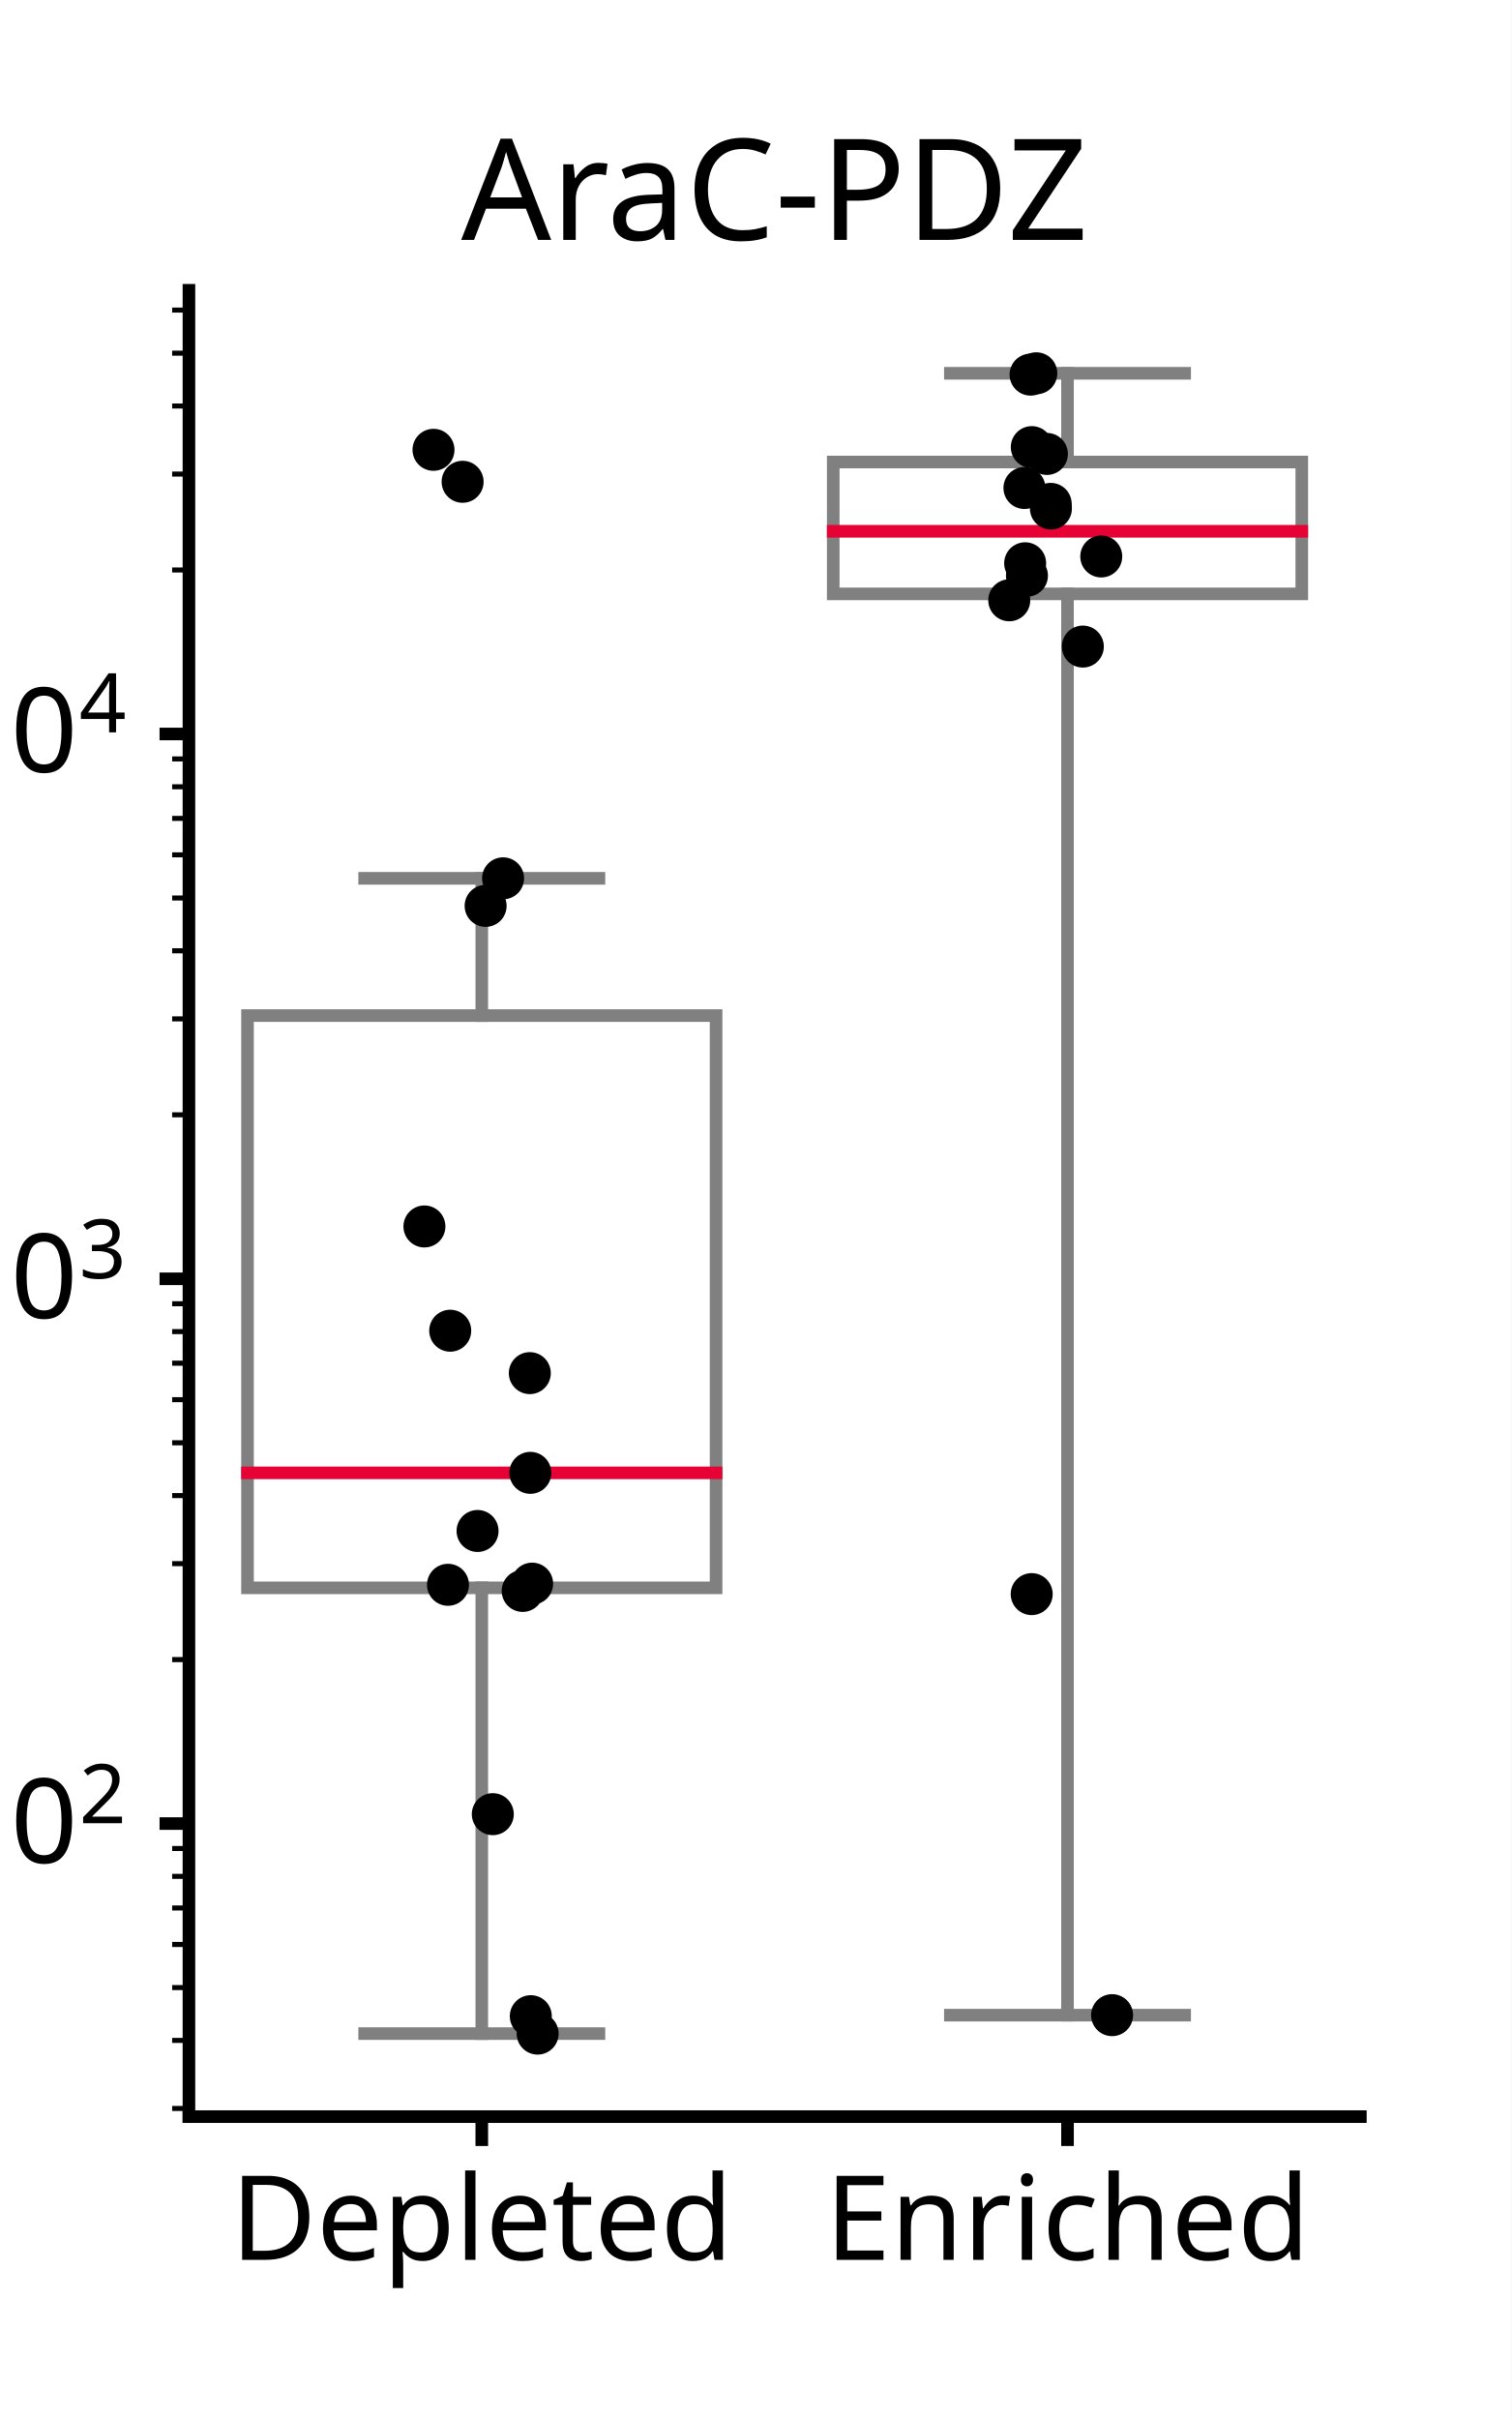
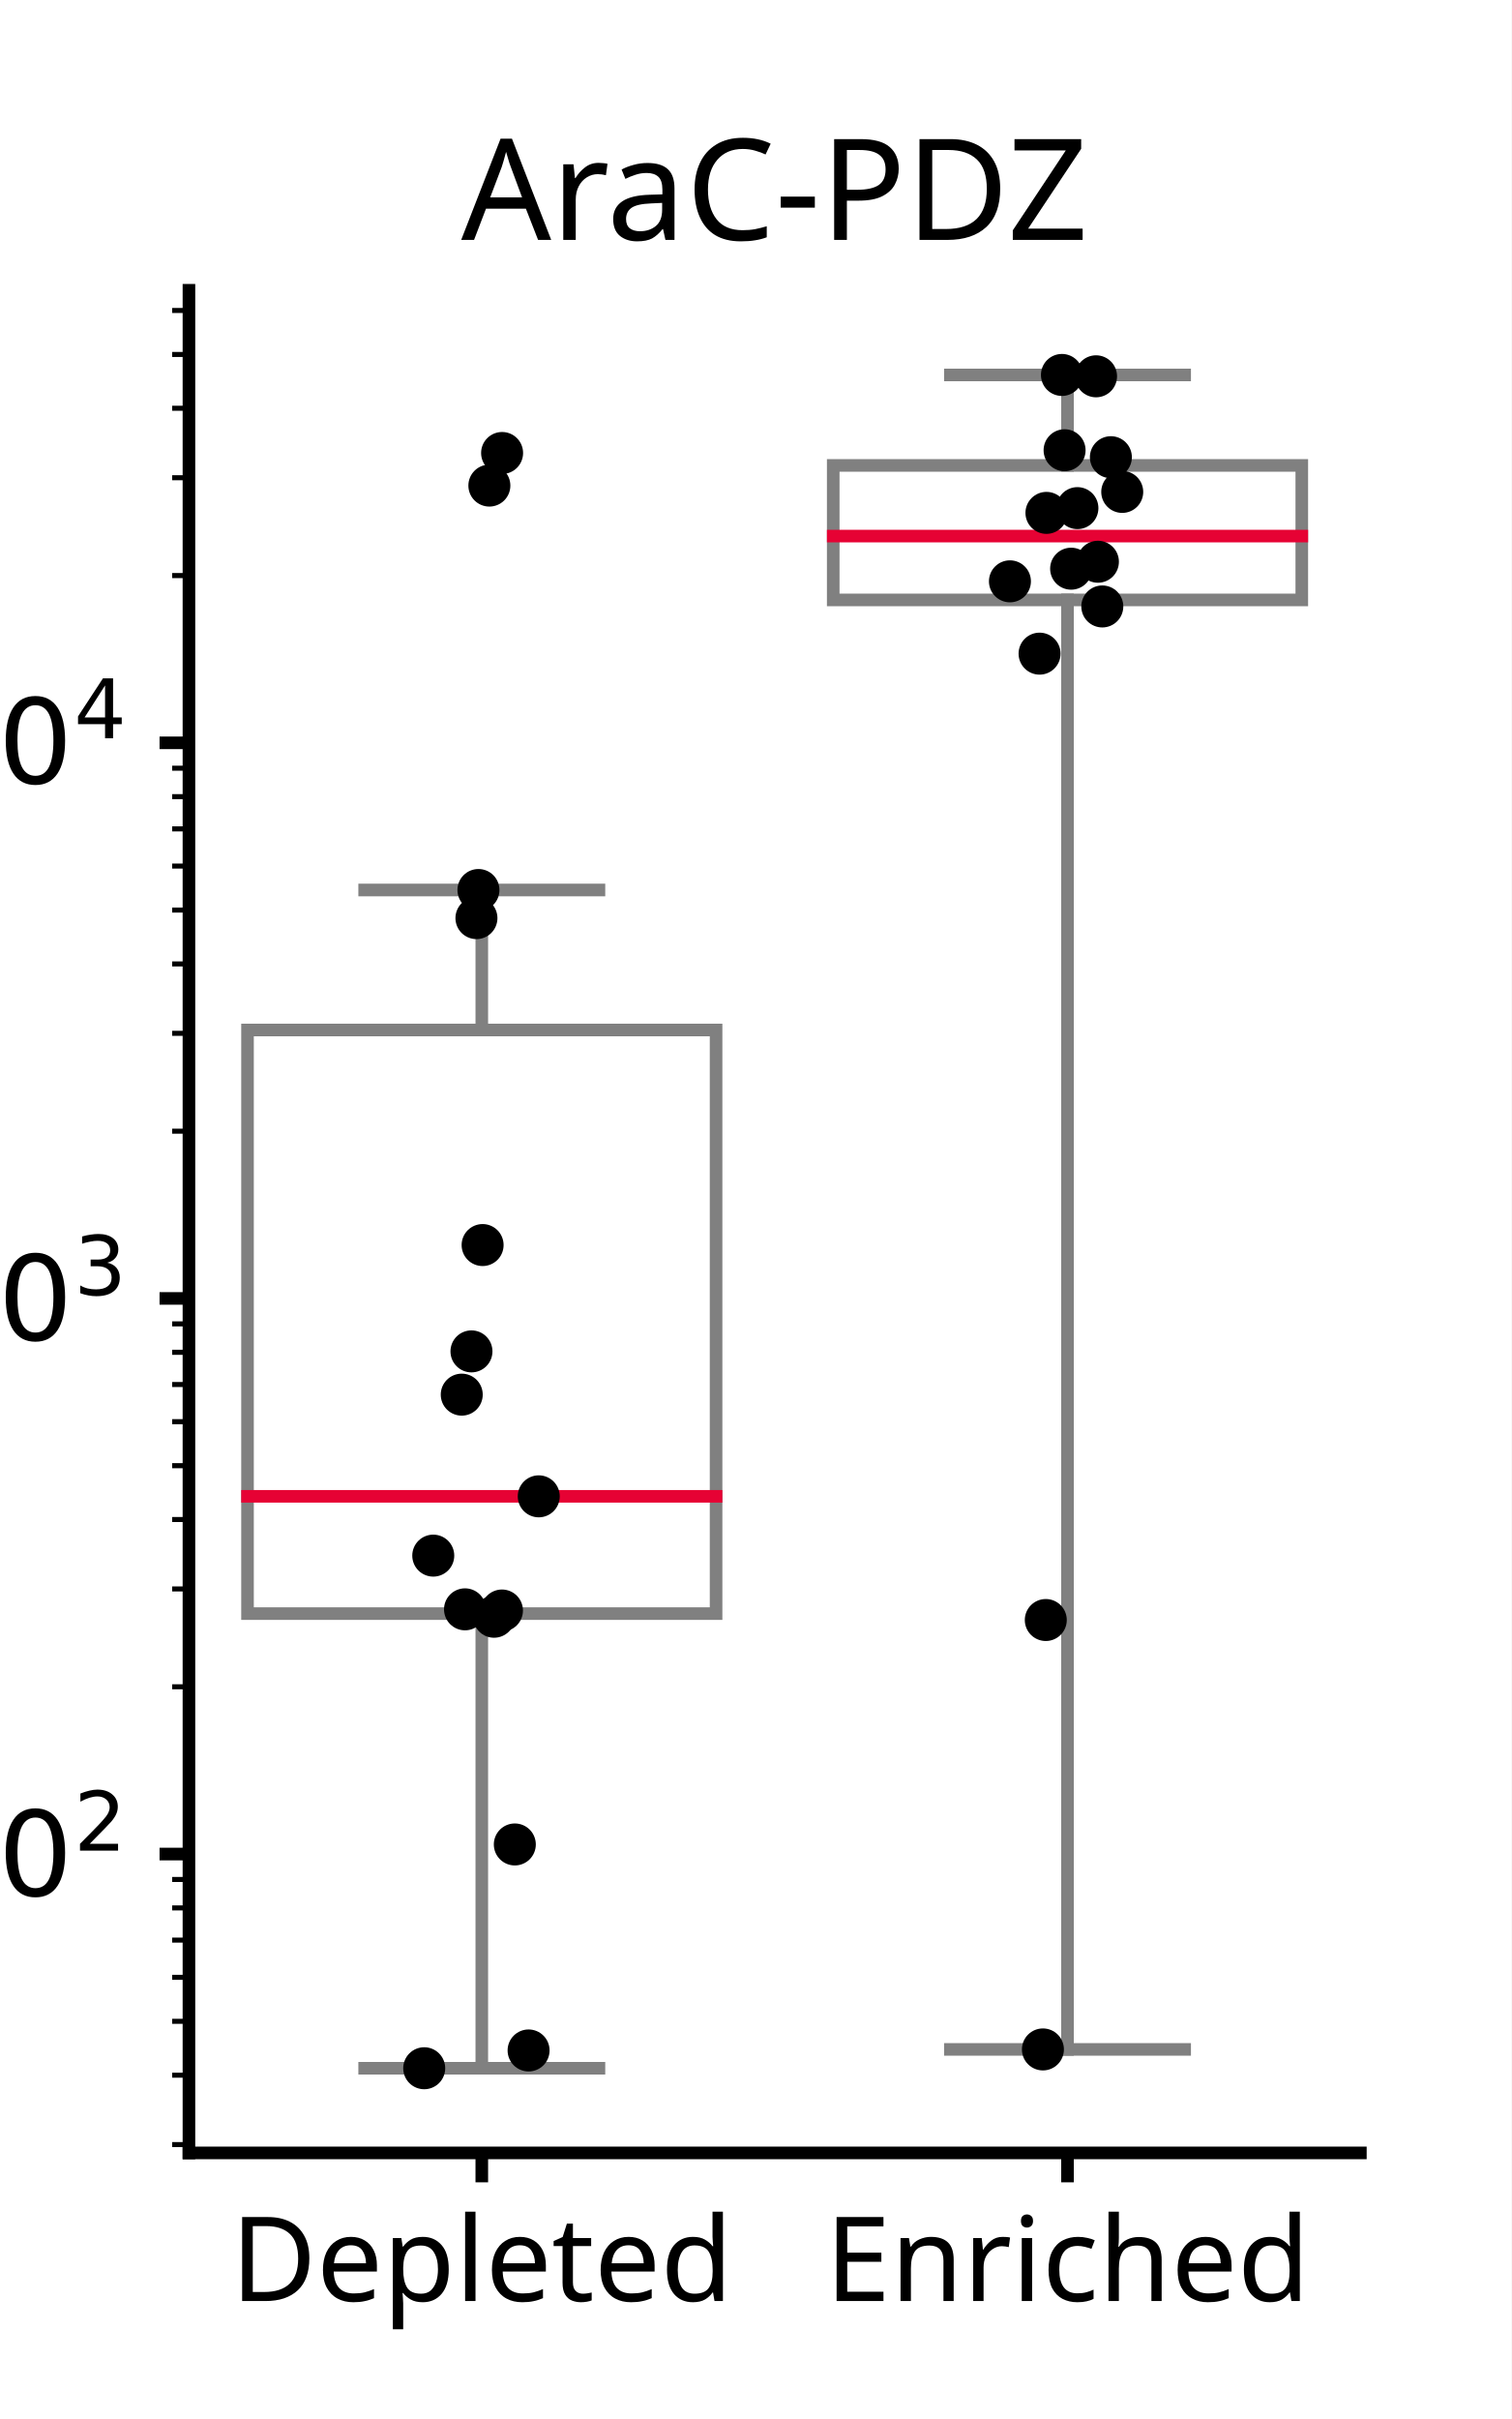
- <svg xmlns="http://www.w3.org/2000/svg" xmlns:xlink="http://www.w3.org/1999/xlink" height="288pt" version="1.1" viewBox="0 0 180 288" width="180pt">
+ <svg xmlns="http://www.w3.org/2000/svg" xmlns:xlink="http://www.w3.org/1999/xlink" width="180pt" height="288pt" viewBox="0 0 180 288" version="1.1">
  <defs>
-     <style type="text/css">
- *{stroke-linecap:butt;stroke-linejoin:round;}
-   </style>
+     <style type="text/css">*{stroke-linejoin: round; stroke-linecap: butt}</style>
  </defs>
  <g id="figure_1">
    <g id="patch_1">
-       <path d="M 0 288  L 180 288  L 180 0  L 0 0  z " style="fill:#ffffff;" />
+       <path d="M 0 288  L 180 288  L 180 0  L 0 0  z " style="fill: #ffffff" />
    </g>
    <g id="axes_1">
      <g id="patch_2">
-         <path d="M 22.5 252  L 162 252  L 162 34.56  L 22.5 34.56  z " style="fill:#ffffff;" />
+         <path d="M 22.5 256.32  L 162 256.32  L 162 34.56  L 22.5 34.56  z " style="fill: #ffffff" />
      </g>
      <g id="patch_3">
-         <path clip-path="url(#p23c54a6bee)" d="M 29.475 189.043  L 85.275 189.043  L 85.275 120.913  L 29.475 120.913  L 29.475 189.043  z " style="fill:#ffffff;stroke:#808080;stroke-linejoin:miter;stroke-width:1.5;" />
+         <path d="M 29.475 192.112  L 85.275 192.112  L 85.275 122.628  L 29.475 122.628  L 29.475 192.112  z " clip-path="url(#p00b90c8617)" style="fill: #ffffff; stroke: #808080; stroke-width: 1.5; stroke-linejoin: miter" />
      </g>
      <g id="patch_4">
-         <path clip-path="url(#p23c54a6bee)" d="M 99.225 70.707  L 155.025 70.707  L 155.025 55.006  L 99.225 55.006  L 99.225 70.707  z " style="fill:#ffffff;stroke:#808080;stroke-linejoin:miter;stroke-width:1.5;" />
+         <path d="M 99.225 71.425  L 155.025 71.425  L 155.025 55.412  L 99.225 55.412  L 99.225 71.425  z " clip-path="url(#p00b90c8617)" style="fill: #ffffff; stroke: #808080; stroke-width: 1.5; stroke-linejoin: miter" />
      </g>
      <g id="matplotlib.axis_1">
        <g id="xtick_1">
          <g id="line2d_1">
            <defs>
-               <path d="M 0 0  L 0 3.5  " id="m21a0114184" style="stroke:#000000;stroke-width:1.5;" />
+               <path id="m4c795587b9" d="M 0 0  L 0 3.5  " style="stroke: #000000; stroke-width: 1.5" />
            </defs>
            <g>
-               <use style="stroke:#000000;stroke-width:1.5;" x="57.375" xlink:href="#m21a0114184" y="252" />
+               <use xlink:href="#m4c795587b9" x="57.375" y="256.32" style="stroke: #000000; stroke-width: 1.5" />
            </g>
          </g>
          <g id="text_1">
-             <text style="font-family:Cantarell;font-size:14px;font-style:normal;font-weight:normal;text-anchor:middle;" transform="rotate(-0, 57.375, 269.0516)" x="57.375" y="269.052">Depleted</text>
+             <text style="font: 14px 'sans-serif'; text-anchor: middle" x="57.375" y="273.958" transform="rotate(-0, 57.375, 273.9578)">Depleted</text>
          </g>
        </g>
        <g id="xtick_2">
          <g id="line2d_2">
            <g>
-               <use style="stroke:#000000;stroke-width:1.5;" x="127.125" xlink:href="#m21a0114184" y="252" />
+               <use xlink:href="#m4c795587b9" x="127.125" y="256.32" style="stroke: #000000; stroke-width: 1.5" />
            </g>
          </g>
          <g id="text_2">
-             <text style="font-family:Cantarell;font-size:14px;font-style:normal;font-weight:normal;text-anchor:middle;" transform="rotate(-0, 127.125, 269.0516)" x="127.125" y="269.052">Enriched</text>
+             <text style="font: 14px 'sans-serif'; text-anchor: middle" x="127.125" y="273.958" transform="rotate(-0, 127.125, 273.9578)">Enriched</text>
          </g>
        </g>
      </g>
      <g id="matplotlib.axis_2">
        <g id="ytick_1">
          <g id="line2d_3">
            <defs>
-               <path d="M 0 0  L -3.5 0  " id="m0511cbbb37" style="stroke:#000000;stroke-width:1.5;" />
+               <path id="m5fd0c9dfa2" d="M 0 0  L -3.5 0  " style="stroke: #000000; stroke-width: 1.5" />
            </defs>
            <g>
-               <use style="stroke:#000000;stroke-width:1.5;" x="22.5" xlink:href="#m0511cbbb37" y="217.112" />
+               <use xlink:href="#m5fd0c9dfa2" x="22.5" y="220.739" style="stroke: #000000; stroke-width: 1.5" />
            </g>
          </g>
          <g id="text_3">
-             <g transform="translate(-6.76 222.1379)">
+             <g transform="translate(-9.14 226.0579)">
              <text>
-                 <tspan style="font-family:Cantarell;font-size:14px;font-style:regular;font-weight:regular;" x="0 8.036" y="-0.352">10</tspan>
-                 <tspan style="font-family:Cantarell;font-size:9.8px;font-style:regular;font-weight:regular;" x="16.19" y="-5.077">2</tspan>
+                 <tspan style="font: 14px 'DejaVu Sans'" x="0 8.907" y="-0.367">10</tspan>
+                 <tspan style="font: 9.8px 'DejaVu Sans'" x="17.948" y="-5.727">2</tspan>
              </text>
            </g>
          </g>
        </g>
        <g id="ytick_2">
          <g id="line2d_4">
            <g>
-               <use style="stroke:#000000;stroke-width:1.5;" x="22.5" xlink:href="#m0511cbbb37" y="152.25" />
+               <use xlink:href="#m5fd0c9dfa2" x="22.5" y="154.588" style="stroke: #000000; stroke-width: 1.5" />
            </g>
          </g>
          <g id="text_4">
-             <g transform="translate(-6.76 157.2756)">
+             <g transform="translate(-9.14 159.907)">
              <text>
-                 <tspan style="font-family:Cantarell;font-size:14px;font-style:regular;font-weight:regular;" x="0 8.036" y="-0.352">10</tspan>
-                 <tspan style="font-family:Cantarell;font-size:9.8px;font-style:regular;font-weight:regular;" x="16.19" y="-5.077">3</tspan>
+                 <tspan style="font: 14px 'DejaVu Sans'" x="0 8.907" y="-0.367">10</tspan>
+                 <tspan style="font: 9.8px 'DejaVu Sans'" x="17.948" y="-5.727">3</tspan>
              </text>
            </g>
          </g>
        </g>
        <g id="ytick_3">
          <g id="line2d_5">
            <g>
-               <use style="stroke:#000000;stroke-width:1.5;" x="22.5" xlink:href="#m0511cbbb37" y="87.388" />
+               <use xlink:href="#m5fd0c9dfa2" x="22.5" y="88.437" style="stroke: #000000; stroke-width: 1.5" />
            </g>
          </g>
          <g id="text_5">
-             <g transform="translate(-6.76 92.41342)">
+             <g transform="translate(-9.14 93.7561)">
              <text>
-                 <tspan style="font-family:Cantarell;font-size:14px;font-style:regular;font-weight:regular;" x="0 8.036" y="-0.494">10</tspan>
-                 <tspan style="font-family:Cantarell;font-size:9.8px;font-style:regular;font-weight:regular;" x="16.19" y="-5.219">4</tspan>
+                 <tspan style="font: 14px 'DejaVu Sans'" x="0 8.907" y="-0.498">10</tspan>
+                 <tspan style="font: 9.8px 'DejaVu Sans'" x="17.948" y="-5.858">4</tspan>
              </text>
            </g>
          </g>
        </g>
        <g id="ytick_4">
          <g id="line2d_6">
            <defs>
-               <path d="M 0 0  L -2 0  " id="m0fe2a8df89" style="stroke:#000000;stroke-width:0.6;" />
+               <path id="m6e9928e6c0" d="M 0 0  L -2 0  " style="stroke: #000000; stroke-width: 0.6" />
            </defs>
            <g>
-               <use style="stroke:#000000;stroke-width:0.6;" x="22.5" xlink:href="#m0fe2a8df89" y="251.027" />
+               <use xlink:href="#m6e9928e6c0" x="22.5" y="255.328" style="stroke: #000000; stroke-width: 0.6" />
            </g>
          </g>
        </g>
        <g id="ytick_5">
          <g id="line2d_7">
            <g>
-               <use style="stroke:#000000;stroke-width:0.6;" x="22.5" xlink:href="#m0fe2a8df89" y="242.923" />
+               <use xlink:href="#m6e9928e6c0" x="22.5" y="247.063" style="stroke: #000000; stroke-width: 0.6" />
            </g>
          </g>
        </g>
        <g id="ytick_6">
          <g id="line2d_8">
            <g>
-               <use style="stroke:#000000;stroke-width:0.6;" x="22.5" xlink:href="#m0fe2a8df89" y="236.638" />
+               <use xlink:href="#m6e9928e6c0" x="22.5" y="240.652" style="stroke: #000000; stroke-width: 0.6" />
            </g>
          </g>
        </g>
        <g id="ytick_7">
          <g id="line2d_9">
            <g>
-               <use style="stroke:#000000;stroke-width:0.6;" x="22.5" xlink:href="#m0fe2a8df89" y="231.502" />
+               <use xlink:href="#m6e9928e6c0" x="22.5" y="235.414" style="stroke: #000000; stroke-width: 0.6" />
            </g>
          </g>
        </g>
        <g id="ytick_8">
          <g id="line2d_10">
            <g>
-               <use style="stroke:#000000;stroke-width:0.6;" x="22.5" xlink:href="#m0fe2a8df89" y="227.159" />
+               <use xlink:href="#m6e9928e6c0" x="22.5" y="230.986" style="stroke: #000000; stroke-width: 0.6" />
            </g>
          </g>
        </g>
        <g id="ytick_9">
          <g id="line2d_11">
            <g>
-               <use style="stroke:#000000;stroke-width:0.6;" x="22.5" xlink:href="#m0fe2a8df89" y="223.398" />
+               <use xlink:href="#m6e9928e6c0" x="22.5" y="227.15" style="stroke: #000000; stroke-width: 0.6" />
            </g>
          </g>
        </g>
        <g id="ytick_10">
          <g id="line2d_12">
            <g>
-               <use style="stroke:#000000;stroke-width:0.6;" x="22.5" xlink:href="#m0fe2a8df89" y="220.08" />
+               <use xlink:href="#m6e9928e6c0" x="22.5" y="223.766" style="stroke: #000000; stroke-width: 0.6" />
            </g>
          </g>
        </g>
        <g id="ytick_11">
          <g id="line2d_13">
            <g>
-               <use style="stroke:#000000;stroke-width:0.6;" x="22.5" xlink:href="#m0fe2a8df89" y="197.587" />
+               <use xlink:href="#m6e9928e6c0" x="22.5" y="200.826" style="stroke: #000000; stroke-width: 0.6" />
            </g>
          </g>
        </g>
        <g id="ytick_12">
          <g id="line2d_14">
            <g>
-               <use style="stroke:#000000;stroke-width:0.6;" x="22.5" xlink:href="#m0fe2a8df89" y="186.165" />
+               <use xlink:href="#m6e9928e6c0" x="22.5" y="189.177" style="stroke: #000000; stroke-width: 0.6" />
            </g>
          </g>
        </g>
        <g id="ytick_13">
          <g id="line2d_15">
            <g>
-               <use style="stroke:#000000;stroke-width:0.6;" x="22.5" xlink:href="#m0fe2a8df89" y="178.061" />
+               <use xlink:href="#m6e9928e6c0" x="22.5" y="180.912" style="stroke: #000000; stroke-width: 0.6" />
            </g>
          </g>
        </g>
        <g id="ytick_14">
          <g id="line2d_16">
            <g>
-               <use style="stroke:#000000;stroke-width:0.6;" x="22.5" xlink:href="#m0fe2a8df89" y="171.775" />
+               <use xlink:href="#m6e9928e6c0" x="22.5" y="174.501" style="stroke: #000000; stroke-width: 0.6" />
            </g>
          </g>
        </g>
        <g id="ytick_15">
          <g id="line2d_17">
            <g>
-               <use style="stroke:#000000;stroke-width:0.6;" x="22.5" xlink:href="#m0fe2a8df89" y="166.639" />
+               <use xlink:href="#m6e9928e6c0" x="22.5" y="169.264" style="stroke: #000000; stroke-width: 0.6" />
            </g>
          </g>
        </g>
        <g id="ytick_16">
          <g id="line2d_18">
            <g>
-               <use style="stroke:#000000;stroke-width:0.6;" x="22.5" xlink:href="#m0fe2a8df89" y="162.297" />
+               <use xlink:href="#m6e9928e6c0" x="22.5" y="164.835" style="stroke: #000000; stroke-width: 0.6" />
            </g>
          </g>
        </g>
        <g id="ytick_17">
          <g id="line2d_19">
            <g>
-               <use style="stroke:#000000;stroke-width:0.6;" x="22.5" xlink:href="#m0fe2a8df89" y="158.536" />
+               <use xlink:href="#m6e9928e6c0" x="22.5" y="160.999" style="stroke: #000000; stroke-width: 0.6" />
            </g>
          </g>
        </g>
        <g id="ytick_18">
          <g id="line2d_20">
            <g>
-               <use style="stroke:#000000;stroke-width:0.6;" x="22.5" xlink:href="#m0fe2a8df89" y="155.218" />
+               <use xlink:href="#m6e9928e6c0" x="22.5" y="157.615" style="stroke: #000000; stroke-width: 0.6" />
            </g>
          </g>
        </g>
        <g id="ytick_19">
          <g id="line2d_21">
            <g>
-               <use style="stroke:#000000;stroke-width:0.6;" x="22.5" xlink:href="#m0fe2a8df89" y="132.724" />
+               <use xlink:href="#m6e9928e6c0" x="22.5" y="134.675" style="stroke: #000000; stroke-width: 0.6" />
            </g>
          </g>
        </g>
        <g id="ytick_20">
          <g id="line2d_22">
            <g>
-               <use style="stroke:#000000;stroke-width:0.6;" x="22.5" xlink:href="#m0fe2a8df89" y="121.303" />
+               <use xlink:href="#m6e9928e6c0" x="22.5" y="123.026" style="stroke: #000000; stroke-width: 0.6" />
            </g>
          </g>
        </g>
        <g id="ytick_21">
          <g id="line2d_23">
            <g>
-               <use style="stroke:#000000;stroke-width:0.6;" x="22.5" xlink:href="#m0fe2a8df89" y="113.199" />
+               <use xlink:href="#m6e9928e6c0" x="22.5" y="114.761" style="stroke: #000000; stroke-width: 0.6" />
            </g>
          </g>
        </g>
        <g id="ytick_22">
          <g id="line2d_24">
            <g>
-               <use style="stroke:#000000;stroke-width:0.6;" x="22.5" xlink:href="#m0fe2a8df89" y="106.913" />
+               <use xlink:href="#m6e9928e6c0" x="22.5" y="108.351" style="stroke: #000000; stroke-width: 0.6" />
            </g>
          </g>
        </g>
        <g id="ytick_23">
          <g id="line2d_25">
            <g>
-               <use style="stroke:#000000;stroke-width:0.6;" x="22.5" xlink:href="#m0fe2a8df89" y="101.777" />
+               <use xlink:href="#m6e9928e6c0" x="22.5" y="103.113" style="stroke: #000000; stroke-width: 0.6" />
            </g>
          </g>
        </g>
        <g id="ytick_24">
          <g id="line2d_26">
            <g>
-               <use style="stroke:#000000;stroke-width:0.6;" x="22.5" xlink:href="#m0fe2a8df89" y="97.435" />
+               <use xlink:href="#m6e9928e6c0" x="22.5" y="98.684" style="stroke: #000000; stroke-width: 0.6" />
            </g>
          </g>
        </g>
        <g id="ytick_25">
          <g id="line2d_27">
            <g>
-               <use style="stroke:#000000;stroke-width:0.6;" x="22.5" xlink:href="#m0fe2a8df89" y="93.673" />
+               <use xlink:href="#m6e9928e6c0" x="22.5" y="94.848" style="stroke: #000000; stroke-width: 0.6" />
            </g>
          </g>
        </g>
        <g id="ytick_26">
          <g id="line2d_28">
            <g>
-               <use style="stroke:#000000;stroke-width:0.6;" x="22.5" xlink:href="#m0fe2a8df89" y="90.356" />
+               <use xlink:href="#m6e9928e6c0" x="22.5" y="91.464" style="stroke: #000000; stroke-width: 0.6" />
            </g>
          </g>
        </g>
        <g id="ytick_27">
          <g id="line2d_29">
            <g>
-               <use style="stroke:#000000;stroke-width:0.6;" x="22.5" xlink:href="#m0fe2a8df89" y="67.862" />
+               <use xlink:href="#m6e9928e6c0" x="22.5" y="68.524" style="stroke: #000000; stroke-width: 0.6" />
            </g>
          </g>
        </g>
        <g id="ytick_28">
          <g id="line2d_30">
            <g>
-               <use style="stroke:#000000;stroke-width:0.6;" x="22.5" xlink:href="#m0fe2a8df89" y="56.44" />
+               <use xlink:href="#m6e9928e6c0" x="22.5" y="56.875" style="stroke: #000000; stroke-width: 0.6" />
            </g>
          </g>
        </g>
        <g id="ytick_29">
          <g id="line2d_31">
            <g>
-               <use style="stroke:#000000;stroke-width:0.6;" x="22.5" xlink:href="#m0fe2a8df89" y="48.337" />
+               <use xlink:href="#m6e9928e6c0" x="22.5" y="48.61" style="stroke: #000000; stroke-width: 0.6" />
            </g>
          </g>
        </g>
        <g id="ytick_30">
          <g id="line2d_32">
            <g>
-               <use style="stroke:#000000;stroke-width:0.6;" x="22.5" xlink:href="#m0fe2a8df89" y="42.051" />
+               <use xlink:href="#m6e9928e6c0" x="22.5" y="42.2" style="stroke: #000000; stroke-width: 0.6" />
            </g>
          </g>
        </g>
        <g id="ytick_31">
          <g id="line2d_33">
            <g>
-               <use style="stroke:#000000;stroke-width:0.6;" x="22.5" xlink:href="#m0fe2a8df89" y="36.915" />
+               <use xlink:href="#m6e9928e6c0" x="22.5" y="36.962" style="stroke: #000000; stroke-width: 0.6" />
            </g>
          </g>
        </g>
        <g id="text_6">
-           <text style="font-family:Cantarell;font-size:14px;font-style:normal;font-weight:normal;text-anchor:middle;" transform="rotate(-90, -14.23156, 143.28)" x="-14.232" y="143.28">RFP/OD600 [a.u.]</text>
+           <text style="font: 14px 'sans-serif'; text-anchor: middle" x="-16.052" y="145.44" transform="rotate(-90, -16.05156, 145.44)">RFP/OD600 [a.u.]</text>
        </g>
      </g>
      <g id="line2d_34">
-         <path clip-path="url(#p23c54a6bee)" d="M 57.375 189.043  L 57.375 242.116  " style="fill:none;stroke:#808080;stroke-linecap:square;stroke-width:1.5;" />
+         <path d="M 57.375 192.112  L 57.375 246.24  " clip-path="url(#p00b90c8617)" style="fill: none; stroke: #808080; stroke-width: 1.5; stroke-linecap: square" />
      </g>
      <g id="line2d_35">
-         <path clip-path="url(#p23c54a6bee)" d="M 57.375 120.913  L 57.375 104.571  " style="fill:none;stroke:#808080;stroke-linecap:square;stroke-width:1.5;" />
+         <path d="M 57.375 122.628  L 57.375 105.962  " clip-path="url(#p00b90c8617)" style="fill: none; stroke: #808080; stroke-width: 1.5; stroke-linecap: square" />
      </g>
      <g id="line2d_36">
-         <path clip-path="url(#p23c54a6bee)" d="M 43.425 242.116  L 71.325 242.116  " style="fill:none;stroke:#808080;stroke-linecap:square;stroke-width:1.5;" />
+         <path d="M 43.425 246.24  L 71.325 246.24  " clip-path="url(#p00b90c8617)" style="fill: none; stroke: #808080; stroke-width: 1.5; stroke-linecap: square" />
      </g>
      <g id="line2d_37">
-         <path clip-path="url(#p23c54a6bee)" d="M 43.425 104.571  L 71.325 104.571  " style="fill:none;stroke:#808080;stroke-linecap:square;stroke-width:1.5;" />
+         <path d="M 43.425 105.962  L 71.325 105.962  " clip-path="url(#p00b90c8617)" style="fill: none; stroke: #808080; stroke-width: 1.5; stroke-linecap: square" />
      </g>
      <g id="line2d_38" />
      <g id="line2d_39">
-         <path clip-path="url(#p23c54a6bee)" d="M 127.125 70.707  L 127.125 239.92  " style="fill:none;stroke:#808080;stroke-linecap:square;stroke-width:1.5;" />
+         <path d="M 127.125 71.425  L 127.125 244  " clip-path="url(#p00b90c8617)" style="fill: none; stroke: #808080; stroke-width: 1.5; stroke-linecap: square" />
      </g>
      <g id="line2d_40">
-         <path clip-path="url(#p23c54a6bee)" d="M 127.125 55.006  L 127.125 44.444  " style="fill:none;stroke:#808080;stroke-linecap:square;stroke-width:1.5;" />
+         <path d="M 127.125 55.412  L 127.125 44.64  " clip-path="url(#p00b90c8617)" style="fill: none; stroke: #808080; stroke-width: 1.5; stroke-linecap: square" />
      </g>
      <g id="line2d_41">
-         <path clip-path="url(#p23c54a6bee)" d="M 113.175 239.92  L 141.075 239.92  " style="fill:none;stroke:#808080;stroke-linecap:square;stroke-width:1.5;" />
+         <path d="M 113.175 244  L 141.075 244  " clip-path="url(#p00b90c8617)" style="fill: none; stroke: #808080; stroke-width: 1.5; stroke-linecap: square" />
      </g>
      <g id="line2d_42">
-         <path clip-path="url(#p23c54a6bee)" d="M 113.175 44.444  L 141.075 44.444  " style="fill:none;stroke:#808080;stroke-linecap:square;stroke-width:1.5;" />
+         <path d="M 113.175 44.64  L 141.075 44.64  " clip-path="url(#p00b90c8617)" style="fill: none; stroke: #808080; stroke-width: 1.5; stroke-linecap: square" />
      </g>
      <g id="line2d_43" />
      <g id="line2d_44">
-         <path clip-path="url(#p23c54a6bee)" d="M 29.475 175.353  L 85.275 175.353  " style="fill:none;stroke:#e60234;stroke-linecap:square;stroke-width:1.5;" />
+         <path d="M 29.475 178.15  L 85.275 178.15  " clip-path="url(#p00b90c8617)" style="fill: none; stroke: #e60234; stroke-width: 1.5; stroke-linecap: square" />
      </g>
      <g id="line2d_45">
-         <path clip-path="url(#p23c54a6bee)" d="M 99.225 63.254  L 155.025 63.254  " style="fill:none;stroke:#e60234;stroke-linecap:square;stroke-width:1.5;" />
+         <path d="M 99.225 63.824  L 155.025 63.824  " clip-path="url(#p00b90c8617)" style="fill: none; stroke: #e60234; stroke-width: 1.5; stroke-linecap: square" />
      </g>
      <g id="patch_5">
-         <path d="M 22.5 252  L 22.5 34.56  " style="fill:none;stroke:#000000;stroke-linecap:square;stroke-linejoin:miter;stroke-width:1.5;" />
+         <path d="M 22.5 256.32  L 22.5 34.56  " style="fill: none; stroke: #000000; stroke-width: 1.5; stroke-linejoin: miter; stroke-linecap: square" />
      </g>
      <g id="patch_6">
-         <path d="M 22.5 252  L 162 252  " style="fill:none;stroke:#000000;stroke-linecap:square;stroke-linejoin:miter;stroke-width:1.5;" />
+         <path d="M 22.5 256.32  L 162 256.32  " style="fill: none; stroke: #000000; stroke-width: 1.5; stroke-linejoin: miter; stroke-linecap: square" />
      </g>
      <g id="PathCollection_1">
        <defs>
-           <path d="M 0 2.5  C 0.663 2.5 1.299 2.237 1.768 1.768  C 2.237 1.299 2.5 0.663 2.5 0  C 2.5 -0.663 2.237 -1.299 1.768 -1.768  C 1.299 -2.237 0.663 -2.5 0 -2.5  C -0.663 -2.5 -1.299 -2.237 -1.768 -1.768  C -2.237 -1.299 -2.5 -0.663 -2.5 0  C -2.5 0.663 -2.237 1.299 -1.768 1.768  C -1.299 2.237 -0.663 2.5 0 2.5  z " id="C0_0_c078d73ed6" />
+           <path id="mfae3e8b279" d="M 0 2.5  C 0.663 2.5 1.299 2.237 1.768 1.768  C 2.237 1.299 2.5 0.663 2.5 0  C 2.5 -0.663 2.237 -1.299 1.768 -1.768  C 1.299 -2.237 0.663 -2.5 0 -2.5  C -0.663 -2.5 -1.299 -2.237 -1.768 -1.768  C -2.237 -1.299 -2.5 -0.663 -2.5 0  C -2.5 0.663 -2.237 1.299 -1.768 1.768  C -1.299 2.237 -0.663 2.5 0 2.5  z " />
        </defs>
-         <g clip-path="url(#p23c54a6bee)">
-           <use x="50.543" xlink:href="#C0_0_c078d73ed6" y="146.019" />
-         </g>
-         <g clip-path="url(#p23c54a6bee)">
-           <use x="63.211" xlink:href="#C0_0_c078d73ed6" y="240.04" />
-         </g>
-         <g clip-path="url(#p23c54a6bee)">
-           <use x="64.024" xlink:href="#C0_0_c078d73ed6" y="242.116" />
-         </g>
-         <g clip-path="url(#p23c54a6bee)">
-           <use x="57.831" xlink:href="#C0_0_c078d73ed6" y="107.852" />
-         </g>
-         <g clip-path="url(#p23c54a6bee)">
-           <use x="58.685" xlink:href="#C0_0_c078d73ed6" y="215.991" />
-         </g>
-         <g clip-path="url(#p23c54a6bee)">
-           <use x="63.093" xlink:href="#C0_0_c078d73ed6" y="163.481" />
-         </g>
-         <g clip-path="url(#p23c54a6bee)">
-           <use x="63.369" xlink:href="#C0_0_c078d73ed6" y="188.544" />
-         </g>
-         <g clip-path="url(#p23c54a6bee)">
-           <use x="53.349" xlink:href="#C0_0_c078d73ed6" y="188.681" />
-         </g>
-         <g clip-path="url(#p23c54a6bee)">
-           <use x="59.909" xlink:href="#C0_0_c078d73ed6" y="104.571" />
-         </g>
-         <g clip-path="url(#p23c54a6bee)">
-           <use x="62.244" xlink:href="#C0_0_c078d73ed6" y="189.41" />
-         </g>
-         <g clip-path="url(#p23c54a6bee)">
-           <use x="55.09" xlink:href="#C0_0_c078d73ed6" y="57.36" />
-         </g>
-         <g clip-path="url(#p23c54a6bee)">
-           <use x="63.157" xlink:href="#C0_0_c078d73ed6" y="175.353" />
-         </g>
-         <g clip-path="url(#p23c54a6bee)">
-           <use x="56.871" xlink:href="#C0_0_c078d73ed6" y="182.274" />
-         </g>
-         <g clip-path="url(#p23c54a6bee)">
-           <use x="53.615" xlink:href="#C0_0_c078d73ed6" y="158.431" />
-         </g>
-         <g clip-path="url(#p23c54a6bee)">
-           <use x="51.623" xlink:href="#C0_0_c078d73ed6" y="53.554" />
+         <g clip-path="url(#p00b90c8617)">
+           <use xlink:href="#mfae3e8b279" x="57.472" y="148.233" />
+           <use xlink:href="#mfae3e8b279" x="62.947" y="244.122" />
+           <use xlink:href="#mfae3e8b279" x="50.518" y="246.24" />
+           <use xlink:href="#mfae3e8b279" x="56.737" y="109.308" />
+           <use xlink:href="#mfae3e8b279" x="61.308" y="219.596" />
+           <use xlink:href="#mfae3e8b279" x="54.987" y="166.043" />
+           <use xlink:href="#mfae3e8b279" x="55.376" y="191.603" />
+           <use xlink:href="#mfae3e8b279" x="59.777" y="191.743" />
+           <use xlink:href="#mfae3e8b279" x="56.976" y="105.962" />
+           <use xlink:href="#mfae3e8b279" x="58.836" y="192.486" />
+           <use xlink:href="#mfae3e8b279" x="58.277" y="57.813" />
+           <use xlink:href="#mfae3e8b279" x="64.158" y="178.15" />
+           <use xlink:href="#mfae3e8b279" x="51.595" y="185.209" />
+           <use xlink:href="#mfae3e8b279" x="56.144" y="160.892" />
+           <use xlink:href="#mfae3e8b279" x="59.793" y="53.932" />
        </g>
      </g>
      <g id="PathCollection_2">
-         <defs>
-           <path d="M 0 2.5  C 0.663 2.5 1.299 2.237 1.768 1.768  C 2.237 1.299 2.5 0.663 2.5 0  C 2.5 -0.663 2.237 -1.299 1.768 -1.768  C 1.299 -2.237 0.663 -2.5 0 -2.5  C -0.663 -2.5 -1.299 -2.237 -1.768 -1.768  C -2.237 -1.299 -2.5 -0.663 -2.5 0  C -2.5 0.663 -2.237 1.299 -1.768 1.768  C -1.299 2.237 -0.663 2.5 0 2.5  z " id="C1_0_18e8b88368" />
-         </defs>
-         <g clip-path="url(#p23c54a6bee)">
-           <use x="122.728" xlink:href="#C1_0_18e8b88368" y="44.602" />
-         </g>
-         <g clip-path="url(#p23c54a6bee)">
-           <use x="125.122" xlink:href="#C1_0_18e8b88368" y="59.991" />
-         </g>
-         <g clip-path="url(#p23c54a6bee)">
-           <use x="123.409" xlink:href="#C1_0_18e8b88368" y="44.444" />
-         </g>
-         <g clip-path="url(#p23c54a6bee)">
-           <use x="132.434" xlink:href="#C1_0_18e8b88368" y="239.92" />
-         </g>
-         <g clip-path="url(#p23c54a6bee)">
-           <use x="122.081" xlink:href="#C1_0_18e8b88368" y="67.062" />
-         </g>
-         <g clip-path="url(#p23c54a6bee)">
-           <use x="124.67" xlink:href="#C1_0_18e8b88368" y="54.045" />
-         </g>
-         <g clip-path="url(#p23c54a6bee)">
-           <use x="125.149" xlink:href="#C1_0_18e8b88368" y="60.545" />
-         </g>
-         <g clip-path="url(#p23c54a6bee)">
-           <use x="122.872" xlink:href="#C1_0_18e8b88368" y="53.234" />
-         </g>
-         <g clip-path="url(#p23c54a6bee)">
-           <use x="122.86" xlink:href="#C1_0_18e8b88368" y="189.791" />
-         </g>
-         <g clip-path="url(#p23c54a6bee)">
-           <use x="120.188" xlink:href="#C1_0_18e8b88368" y="71.469" />
-         </g>
-         <g clip-path="url(#p23c54a6bee)">
-           <use x="131.144" xlink:href="#C1_0_18e8b88368" y="66.251" />
-         </g>
-         <g clip-path="url(#p23c54a6bee)">
-           <use x="128.95" xlink:href="#C1_0_18e8b88368" y="76.979" />
-         </g>
-         <g clip-path="url(#p23c54a6bee)">
-           <use x="122.296" xlink:href="#C1_0_18e8b88368" y="68.537" />
-         </g>
-         <g clip-path="url(#p23c54a6bee)">
-           <use x="121.996" xlink:href="#C1_0_18e8b88368" y="58.1" />
+         <g clip-path="url(#p00b90c8617)">
+           <use xlink:href="#mfae3e8b279" x="130.524" y="44.802" />
+           <use xlink:href="#mfae3e8b279" x="128.304" y="60.496" />
+           <use xlink:href="#mfae3e8b279" x="126.461" y="44.64" />
+           <use xlink:href="#mfae3e8b279" x="124.197" y="244" />
+           <use xlink:href="#mfae3e8b279" x="127.556" y="67.707" />
+           <use xlink:href="#mfae3e8b279" x="132.29" y="54.433" />
+           <use xlink:href="#mfae3e8b279" x="124.617" y="61.062" />
+           <use xlink:href="#mfae3e8b279" x="126.777" y="53.605" />
+           <use xlink:href="#mfae3e8b279" x="124.539" y="192.875" />
+           <use xlink:href="#mfae3e8b279" x="131.269" y="72.203" />
+           <use xlink:href="#mfae3e8b279" x="130.746" y="66.88" />
+           <use xlink:href="#mfae3e8b279" x="123.798" y="77.822" />
+           <use xlink:href="#mfae3e8b279" x="120.269" y="69.212" />
+           <use xlink:href="#mfae3e8b279" x="133.642" y="58.567" />
        </g>
      </g>
      <g id="text_7">
-         <text style="font-family:Cantarell;font-size:16.8px;font-style:normal;font-weight:normal;text-anchor:middle;" transform="rotate(-0, 92.25, 28.56)" x="92.25" y="28.56">AraC-PDZ</text>
+         <text style="font: 16.8px 'sans-serif'; text-anchor: middle" x="92.25" y="28.56" transform="rotate(-0, 92.25, 28.56)">AraC-PDZ</text>
      </g>
    </g>
  </g>
  <defs>
-     <clipPath id="p23c54a6bee">
-       <rect height="217.44" width="139.5" x="22.5" y="34.56" />
+     <clipPath id="p00b90c8617">
+       <rect x="22.5" y="34.56" width="139.5" height="221.76" />
    </clipPath>
  </defs>
</svg>
